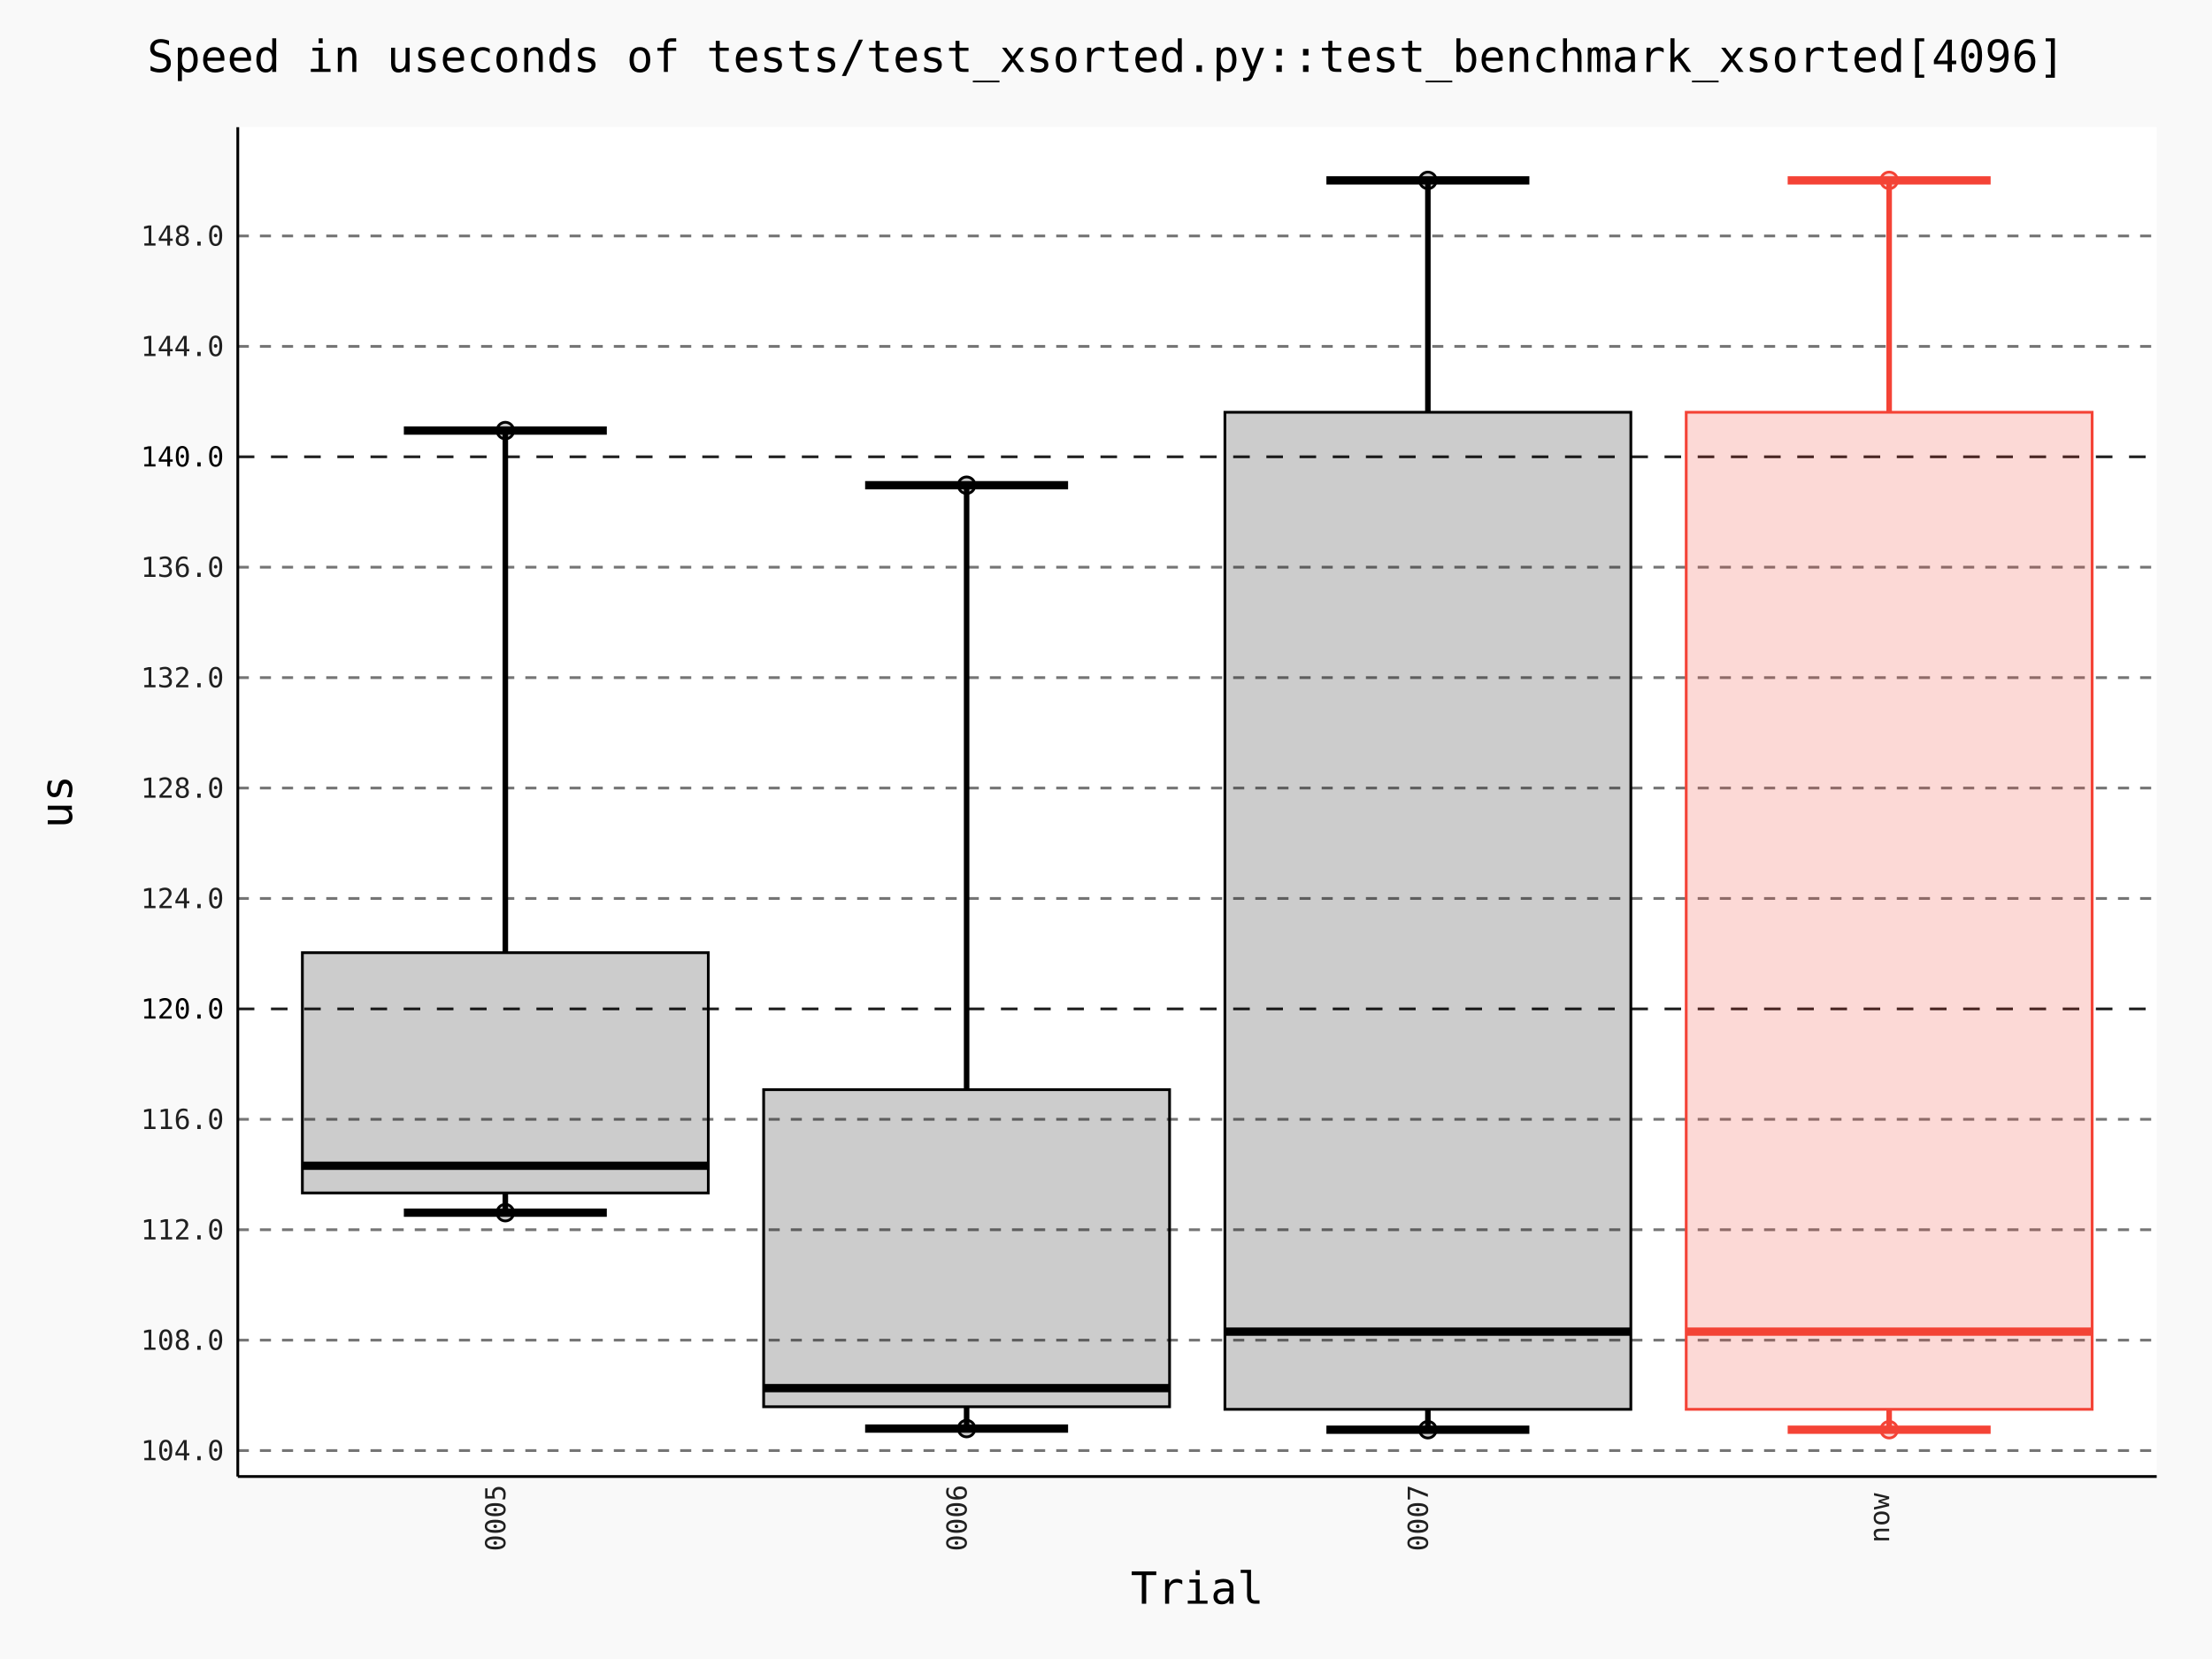
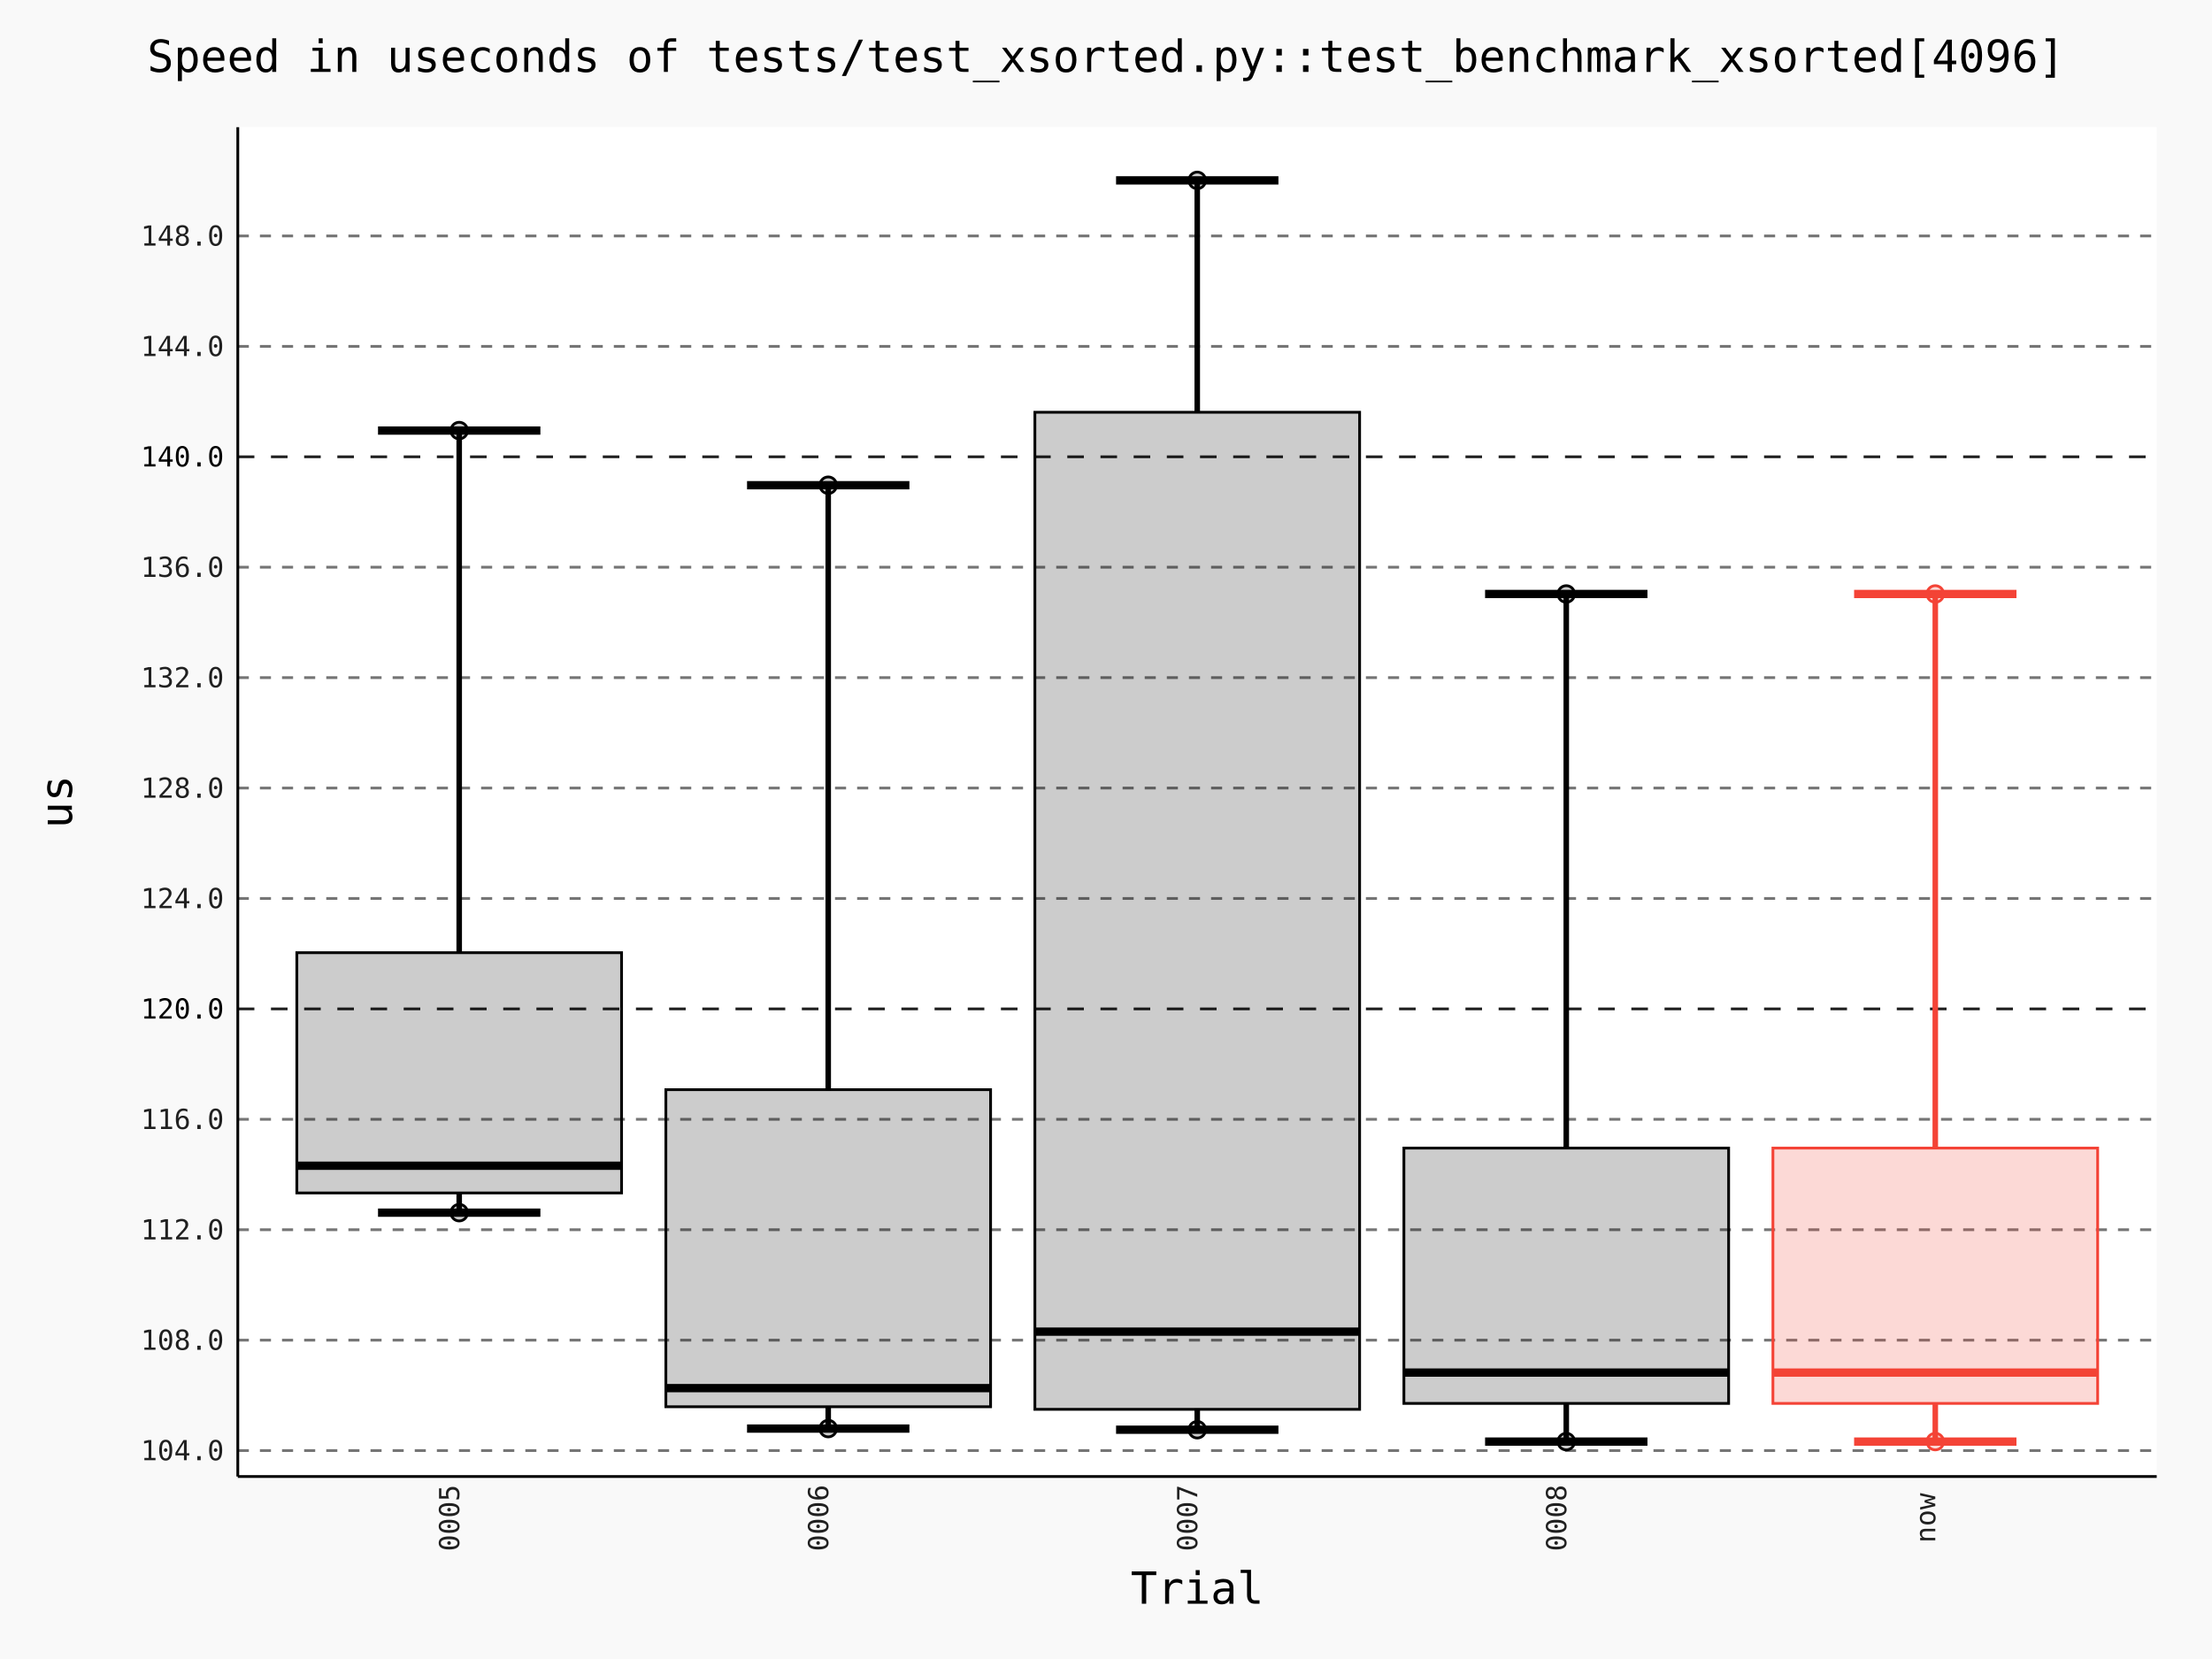
- <svg xmlns="http://www.w3.org/2000/svg" class="pygal-chart" id="chart-fa3e9694-0dad-4eab-bc7a-692cc79b69e9" viewBox="0 0 800 600">
+ <svg xmlns="http://www.w3.org/2000/svg" class="pygal-chart" id="chart-3914411b-eace-4661-b7d0-f78b1bfb3fca" viewBox="0 0 800 600">
  <defs>
-     <style type="text/css">#chart-fa3e9694-0dad-4eab-bc7a-692cc79b69e9{-webkit-user-select:none;-webkit-font-smoothing:antialiased;font-family:Consolas,"Deja Vu Sans Mono","Bitstream Vera Sans Mono","Courier New",monospace}#chart-fa3e9694-0dad-4eab-bc7a-692cc79b69e9 .title{font-family:Consolas,"Deja Vu Sans Mono","Bitstream Vera Sans Mono","Courier New",monospace;font-size:16px}#chart-fa3e9694-0dad-4eab-bc7a-692cc79b69e9 .legends .legend text{font-family:Consolas,"Deja Vu Sans Mono","Bitstream Vera Sans Mono","Courier New",monospace;font-size:14px}#chart-fa3e9694-0dad-4eab-bc7a-692cc79b69e9 .axis text{font-family:Consolas,"Deja Vu Sans Mono","Bitstream Vera Sans Mono","Courier New",monospace;font-size:10px}#chart-fa3e9694-0dad-4eab-bc7a-692cc79b69e9 .axis text.major{font-family:Consolas,"Deja Vu Sans Mono","Bitstream Vera Sans Mono","Courier New",monospace;font-size:10px}#chart-fa3e9694-0dad-4eab-bc7a-692cc79b69e9 .series text{font-family:Consolas,"Deja Vu Sans Mono","Bitstream Vera Sans Mono","Courier New",monospace;font-size:8px}#chart-fa3e9694-0dad-4eab-bc7a-692cc79b69e9 .tooltip{font-family:Consolas,"Deja Vu Sans Mono","Bitstream Vera Sans Mono","Courier New",monospace;font-size:14px}#chart-fa3e9694-0dad-4eab-bc7a-692cc79b69e9 text.no_data{font-family:Consolas,"Deja Vu Sans Mono","Bitstream Vera Sans Mono","Courier New",monospace;font-size:64px}
- #chart-fa3e9694-0dad-4eab-bc7a-692cc79b69e9{background-color:rgba(249,249,249,1)}#chart-fa3e9694-0dad-4eab-bc7a-692cc79b69e9 path,#chart-fa3e9694-0dad-4eab-bc7a-692cc79b69e9 line,#chart-fa3e9694-0dad-4eab-bc7a-692cc79b69e9 rect,#chart-fa3e9694-0dad-4eab-bc7a-692cc79b69e9 circle{-webkit-transition:150ms;-moz-transition:150ms;transition:150ms}#chart-fa3e9694-0dad-4eab-bc7a-692cc79b69e9 .graph &gt; .background{fill:rgba(249,249,249,1)}#chart-fa3e9694-0dad-4eab-bc7a-692cc79b69e9 .plot &gt; .background{fill:rgba(255,255,255,1)}#chart-fa3e9694-0dad-4eab-bc7a-692cc79b69e9 .graph{fill:rgba(0,0,0,.87)}#chart-fa3e9694-0dad-4eab-bc7a-692cc79b69e9 text.no_data{fill:rgba(0,0,0,1)}#chart-fa3e9694-0dad-4eab-bc7a-692cc79b69e9 .title{fill:rgba(0,0,0,1)}#chart-fa3e9694-0dad-4eab-bc7a-692cc79b69e9 .legends .legend text{fill:rgba(0,0,0,.87)}#chart-fa3e9694-0dad-4eab-bc7a-692cc79b69e9 .legends .legend:hover text{fill:rgba(0,0,0,1)}#chart-fa3e9694-0dad-4eab-bc7a-692cc79b69e9 .axis .line{stroke:rgba(0,0,0,1)}#chart-fa3e9694-0dad-4eab-bc7a-692cc79b69e9 .axis .guide.line{stroke:rgba(0,0,0,.54)}#chart-fa3e9694-0dad-4eab-bc7a-692cc79b69e9 .axis .major.line{stroke:rgba(0,0,0,.87)}#chart-fa3e9694-0dad-4eab-bc7a-692cc79b69e9 .axis text.major{fill:rgba(0,0,0,1)}#chart-fa3e9694-0dad-4eab-bc7a-692cc79b69e9 .axis.y .guides:hover .guide.line,#chart-fa3e9694-0dad-4eab-bc7a-692cc79b69e9 .line-graph .axis.x .guides:hover .guide.line,#chart-fa3e9694-0dad-4eab-bc7a-692cc79b69e9 .stackedline-graph .axis.x .guides:hover .guide.line,#chart-fa3e9694-0dad-4eab-bc7a-692cc79b69e9 .xy-graph .axis.x .guides:hover .guide.line{stroke:rgba(0,0,0,1)}#chart-fa3e9694-0dad-4eab-bc7a-692cc79b69e9 .axis .guides:hover text{fill:rgba(0,0,0,1)}#chart-fa3e9694-0dad-4eab-bc7a-692cc79b69e9 .reactive{fill-opacity:.7}#chart-fa3e9694-0dad-4eab-bc7a-692cc79b69e9 .reactive.active,#chart-fa3e9694-0dad-4eab-bc7a-692cc79b69e9 .active .reactive{fill-opacity:.8;stroke-width:4}#chart-fa3e9694-0dad-4eab-bc7a-692cc79b69e9 .series text{fill:rgba(0,0,0,1)}#chart-fa3e9694-0dad-4eab-bc7a-692cc79b69e9 .tooltip rect{fill:rgba(255,255,255,1);stroke:rgba(0,0,0,1);-webkit-transition:opacity 150ms;-moz-transition:opacity 150ms;transition:opacity 150ms}#chart-fa3e9694-0dad-4eab-bc7a-692cc79b69e9 .tooltip .label{fill:rgba(0,0,0,.87)}#chart-fa3e9694-0dad-4eab-bc7a-692cc79b69e9 .tooltip .label{fill:rgba(0,0,0,.87)}#chart-fa3e9694-0dad-4eab-bc7a-692cc79b69e9 .tooltip .legend{font-size:.8em;fill:rgba(0,0,0,.54)}#chart-fa3e9694-0dad-4eab-bc7a-692cc79b69e9 .tooltip .x_label{font-size:.6em;fill:rgba(0,0,0,1)}#chart-fa3e9694-0dad-4eab-bc7a-692cc79b69e9 .tooltip .value{font-size:1.5em}#chart-fa3e9694-0dad-4eab-bc7a-692cc79b69e9 .map-element{fill:rgba(0,0,0,.87);stroke:rgba(0,0,0,.54) !important;opacity:.9;stroke-width:3;-webkit-transition:opacity 150ms;-moz-transition:opacity 150ms;transition:opacity 150ms}#chart-fa3e9694-0dad-4eab-bc7a-692cc79b69e9 .map-element:hover{opacity:1;stroke-width:10}#chart-fa3e9694-0dad-4eab-bc7a-692cc79b69e9 .color-0,#chart-fa3e9694-0dad-4eab-bc7a-692cc79b69e9 .color-0 a:visited{stroke:#000000;fill:#000000}#chart-fa3e9694-0dad-4eab-bc7a-692cc79b69e9 .color-1,#chart-fa3e9694-0dad-4eab-bc7a-692cc79b69e9 .color-1 a:visited{stroke:#000000;fill:#000000}#chart-fa3e9694-0dad-4eab-bc7a-692cc79b69e9 .color-2,#chart-fa3e9694-0dad-4eab-bc7a-692cc79b69e9 .color-2 a:visited{stroke:#000000;fill:#000000}#chart-fa3e9694-0dad-4eab-bc7a-692cc79b69e9 .color-3,#chart-fa3e9694-0dad-4eab-bc7a-692cc79b69e9 .color-3 a:visited{stroke:#F44336;fill:#F44336}#chart-fa3e9694-0dad-4eab-bc7a-692cc79b69e9 .text-overlay .color-0 text{fill:white}#chart-fa3e9694-0dad-4eab-bc7a-692cc79b69e9 .text-overlay .color-1 text{fill:white}#chart-fa3e9694-0dad-4eab-bc7a-692cc79b69e9 .text-overlay .color-2 text{fill:white}#chart-fa3e9694-0dad-4eab-bc7a-692cc79b69e9 .text-overlay .color-3 text{fill:black}
- #chart-fa3e9694-0dad-4eab-bc7a-692cc79b69e9 text.no_data{text-anchor:middle}#chart-fa3e9694-0dad-4eab-bc7a-692cc79b69e9 .guide.line{fill-opacity:0}#chart-fa3e9694-0dad-4eab-bc7a-692cc79b69e9 .centered{text-anchor:middle}#chart-fa3e9694-0dad-4eab-bc7a-692cc79b69e9 .title{text-anchor:middle}#chart-fa3e9694-0dad-4eab-bc7a-692cc79b69e9 .legends .legend text{fill-opacity:1}#chart-fa3e9694-0dad-4eab-bc7a-692cc79b69e9 .axis.x text{text-anchor:middle}#chart-fa3e9694-0dad-4eab-bc7a-692cc79b69e9 .axis.x:not(.web) text[transform]{text-anchor:start}#chart-fa3e9694-0dad-4eab-bc7a-692cc79b69e9 .axis.y text{text-anchor:end}#chart-fa3e9694-0dad-4eab-bc7a-692cc79b69e9 .axis.y2 text{text-anchor:start}#chart-fa3e9694-0dad-4eab-bc7a-692cc79b69e9 .axis .guide.line{stroke-dasharray:4,4}#chart-fa3e9694-0dad-4eab-bc7a-692cc79b69e9 .axis .major.guide.line{stroke-dasharray:6,6}#chart-fa3e9694-0dad-4eab-bc7a-692cc79b69e9 .horizontal .axis.y .guide.line,#chart-fa3e9694-0dad-4eab-bc7a-692cc79b69e9 .horizontal .axis.y2 .guide.line,#chart-fa3e9694-0dad-4eab-bc7a-692cc79b69e9 .vertical .axis.x .guide.line{opacity:0}#chart-fa3e9694-0dad-4eab-bc7a-692cc79b69e9 .horizontal .axis.always_show .guide.line,#chart-fa3e9694-0dad-4eab-bc7a-692cc79b69e9 .vertical .axis.always_show .guide.line{opacity:1 !important}#chart-fa3e9694-0dad-4eab-bc7a-692cc79b69e9 .axis.y .guides:hover .guide.line,#chart-fa3e9694-0dad-4eab-bc7a-692cc79b69e9 .axis.y2 .guides:hover .guide.line,#chart-fa3e9694-0dad-4eab-bc7a-692cc79b69e9 .axis.x .guides:hover .guide.line{opacity:1}#chart-fa3e9694-0dad-4eab-bc7a-692cc79b69e9 .axis .guides:hover text{opacity:1}#chart-fa3e9694-0dad-4eab-bc7a-692cc79b69e9 .nofill{fill:none}#chart-fa3e9694-0dad-4eab-bc7a-692cc79b69e9 .subtle-fill{fill-opacity:.2}#chart-fa3e9694-0dad-4eab-bc7a-692cc79b69e9 .dot{stroke-width:1px;fill-opacity:1}#chart-fa3e9694-0dad-4eab-bc7a-692cc79b69e9 .dot.active{stroke-width:5px}#chart-fa3e9694-0dad-4eab-bc7a-692cc79b69e9 .dot.negative{fill:transparent}#chart-fa3e9694-0dad-4eab-bc7a-692cc79b69e9 text,#chart-fa3e9694-0dad-4eab-bc7a-692cc79b69e9 tspan{stroke:none !important}#chart-fa3e9694-0dad-4eab-bc7a-692cc79b69e9 .series text.active{opacity:1}#chart-fa3e9694-0dad-4eab-bc7a-692cc79b69e9 .tooltip rect{fill-opacity:.95;stroke-width:.5}#chart-fa3e9694-0dad-4eab-bc7a-692cc79b69e9 .tooltip text{fill-opacity:1}
+     <style type="text/css">#chart-3914411b-eace-4661-b7d0-f78b1bfb3fca{-webkit-user-select:none;-webkit-font-smoothing:antialiased;font-family:Consolas,"Deja Vu Sans Mono","Bitstream Vera Sans Mono","Courier New",monospace}#chart-3914411b-eace-4661-b7d0-f78b1bfb3fca .title{font-family:Consolas,"Deja Vu Sans Mono","Bitstream Vera Sans Mono","Courier New",monospace;font-size:16px}#chart-3914411b-eace-4661-b7d0-f78b1bfb3fca .legends .legend text{font-family:Consolas,"Deja Vu Sans Mono","Bitstream Vera Sans Mono","Courier New",monospace;font-size:14px}#chart-3914411b-eace-4661-b7d0-f78b1bfb3fca .axis text{font-family:Consolas,"Deja Vu Sans Mono","Bitstream Vera Sans Mono","Courier New",monospace;font-size:10px}#chart-3914411b-eace-4661-b7d0-f78b1bfb3fca .axis text.major{font-family:Consolas,"Deja Vu Sans Mono","Bitstream Vera Sans Mono","Courier New",monospace;font-size:10px}#chart-3914411b-eace-4661-b7d0-f78b1bfb3fca .series text{font-family:Consolas,"Deja Vu Sans Mono","Bitstream Vera Sans Mono","Courier New",monospace;font-size:8px}#chart-3914411b-eace-4661-b7d0-f78b1bfb3fca .tooltip{font-family:Consolas,"Deja Vu Sans Mono","Bitstream Vera Sans Mono","Courier New",monospace;font-size:14px}#chart-3914411b-eace-4661-b7d0-f78b1bfb3fca text.no_data{font-family:Consolas,"Deja Vu Sans Mono","Bitstream Vera Sans Mono","Courier New",monospace;font-size:64px}
+ #chart-3914411b-eace-4661-b7d0-f78b1bfb3fca{background-color:rgba(249,249,249,1)}#chart-3914411b-eace-4661-b7d0-f78b1bfb3fca path,#chart-3914411b-eace-4661-b7d0-f78b1bfb3fca line,#chart-3914411b-eace-4661-b7d0-f78b1bfb3fca rect,#chart-3914411b-eace-4661-b7d0-f78b1bfb3fca circle{-webkit-transition:150ms;-moz-transition:150ms;transition:150ms}#chart-3914411b-eace-4661-b7d0-f78b1bfb3fca .graph &gt; .background{fill:rgba(249,249,249,1)}#chart-3914411b-eace-4661-b7d0-f78b1bfb3fca .plot &gt; .background{fill:rgba(255,255,255,1)}#chart-3914411b-eace-4661-b7d0-f78b1bfb3fca .graph{fill:rgba(0,0,0,.87)}#chart-3914411b-eace-4661-b7d0-f78b1bfb3fca text.no_data{fill:rgba(0,0,0,1)}#chart-3914411b-eace-4661-b7d0-f78b1bfb3fca .title{fill:rgba(0,0,0,1)}#chart-3914411b-eace-4661-b7d0-f78b1bfb3fca .legends .legend text{fill:rgba(0,0,0,.87)}#chart-3914411b-eace-4661-b7d0-f78b1bfb3fca .legends .legend:hover text{fill:rgba(0,0,0,1)}#chart-3914411b-eace-4661-b7d0-f78b1bfb3fca .axis .line{stroke:rgba(0,0,0,1)}#chart-3914411b-eace-4661-b7d0-f78b1bfb3fca .axis .guide.line{stroke:rgba(0,0,0,.54)}#chart-3914411b-eace-4661-b7d0-f78b1bfb3fca .axis .major.line{stroke:rgba(0,0,0,.87)}#chart-3914411b-eace-4661-b7d0-f78b1bfb3fca .axis text.major{fill:rgba(0,0,0,1)}#chart-3914411b-eace-4661-b7d0-f78b1bfb3fca .axis.y .guides:hover .guide.line,#chart-3914411b-eace-4661-b7d0-f78b1bfb3fca .line-graph .axis.x .guides:hover .guide.line,#chart-3914411b-eace-4661-b7d0-f78b1bfb3fca .stackedline-graph .axis.x .guides:hover .guide.line,#chart-3914411b-eace-4661-b7d0-f78b1bfb3fca .xy-graph .axis.x .guides:hover .guide.line{stroke:rgba(0,0,0,1)}#chart-3914411b-eace-4661-b7d0-f78b1bfb3fca .axis .guides:hover text{fill:rgba(0,0,0,1)}#chart-3914411b-eace-4661-b7d0-f78b1bfb3fca .reactive{fill-opacity:.7}#chart-3914411b-eace-4661-b7d0-f78b1bfb3fca .reactive.active,#chart-3914411b-eace-4661-b7d0-f78b1bfb3fca .active .reactive{fill-opacity:.8;stroke-width:4}#chart-3914411b-eace-4661-b7d0-f78b1bfb3fca .series text{fill:rgba(0,0,0,1)}#chart-3914411b-eace-4661-b7d0-f78b1bfb3fca .tooltip rect{fill:rgba(255,255,255,1);stroke:rgba(0,0,0,1);-webkit-transition:opacity 150ms;-moz-transition:opacity 150ms;transition:opacity 150ms}#chart-3914411b-eace-4661-b7d0-f78b1bfb3fca .tooltip .label{fill:rgba(0,0,0,.87)}#chart-3914411b-eace-4661-b7d0-f78b1bfb3fca .tooltip .label{fill:rgba(0,0,0,.87)}#chart-3914411b-eace-4661-b7d0-f78b1bfb3fca .tooltip .legend{font-size:.8em;fill:rgba(0,0,0,.54)}#chart-3914411b-eace-4661-b7d0-f78b1bfb3fca .tooltip .x_label{font-size:.6em;fill:rgba(0,0,0,1)}#chart-3914411b-eace-4661-b7d0-f78b1bfb3fca .tooltip .value{font-size:1.5em}#chart-3914411b-eace-4661-b7d0-f78b1bfb3fca .map-element{fill:rgba(0,0,0,.87);stroke:rgba(0,0,0,.54) !important;opacity:.9;stroke-width:3;-webkit-transition:opacity 150ms;-moz-transition:opacity 150ms;transition:opacity 150ms}#chart-3914411b-eace-4661-b7d0-f78b1bfb3fca .map-element:hover{opacity:1;stroke-width:10}#chart-3914411b-eace-4661-b7d0-f78b1bfb3fca .color-0,#chart-3914411b-eace-4661-b7d0-f78b1bfb3fca .color-0 a:visited{stroke:#000000;fill:#000000}#chart-3914411b-eace-4661-b7d0-f78b1bfb3fca .color-1,#chart-3914411b-eace-4661-b7d0-f78b1bfb3fca .color-1 a:visited{stroke:#000000;fill:#000000}#chart-3914411b-eace-4661-b7d0-f78b1bfb3fca .color-2,#chart-3914411b-eace-4661-b7d0-f78b1bfb3fca .color-2 a:visited{stroke:#000000;fill:#000000}#chart-3914411b-eace-4661-b7d0-f78b1bfb3fca .color-3,#chart-3914411b-eace-4661-b7d0-f78b1bfb3fca .color-3 a:visited{stroke:#000000;fill:#000000}#chart-3914411b-eace-4661-b7d0-f78b1bfb3fca .color-4,#chart-3914411b-eace-4661-b7d0-f78b1bfb3fca .color-4 a:visited{stroke:#F44336;fill:#F44336}#chart-3914411b-eace-4661-b7d0-f78b1bfb3fca .text-overlay .color-0 text{fill:white}#chart-3914411b-eace-4661-b7d0-f78b1bfb3fca .text-overlay .color-1 text{fill:white}#chart-3914411b-eace-4661-b7d0-f78b1bfb3fca .text-overlay .color-2 text{fill:white}#chart-3914411b-eace-4661-b7d0-f78b1bfb3fca .text-overlay .color-3 text{fill:white}#chart-3914411b-eace-4661-b7d0-f78b1bfb3fca .text-overlay .color-4 text{fill:black}
+ #chart-3914411b-eace-4661-b7d0-f78b1bfb3fca text.no_data{text-anchor:middle}#chart-3914411b-eace-4661-b7d0-f78b1bfb3fca .guide.line{fill-opacity:0}#chart-3914411b-eace-4661-b7d0-f78b1bfb3fca .centered{text-anchor:middle}#chart-3914411b-eace-4661-b7d0-f78b1bfb3fca .title{text-anchor:middle}#chart-3914411b-eace-4661-b7d0-f78b1bfb3fca .legends .legend text{fill-opacity:1}#chart-3914411b-eace-4661-b7d0-f78b1bfb3fca .axis.x text{text-anchor:middle}#chart-3914411b-eace-4661-b7d0-f78b1bfb3fca .axis.x:not(.web) text[transform]{text-anchor:start}#chart-3914411b-eace-4661-b7d0-f78b1bfb3fca .axis.y text{text-anchor:end}#chart-3914411b-eace-4661-b7d0-f78b1bfb3fca .axis.y2 text{text-anchor:start}#chart-3914411b-eace-4661-b7d0-f78b1bfb3fca .axis .guide.line{stroke-dasharray:4,4}#chart-3914411b-eace-4661-b7d0-f78b1bfb3fca .axis .major.guide.line{stroke-dasharray:6,6}#chart-3914411b-eace-4661-b7d0-f78b1bfb3fca .horizontal .axis.y .guide.line,#chart-3914411b-eace-4661-b7d0-f78b1bfb3fca .horizontal .axis.y2 .guide.line,#chart-3914411b-eace-4661-b7d0-f78b1bfb3fca .vertical .axis.x .guide.line{opacity:0}#chart-3914411b-eace-4661-b7d0-f78b1bfb3fca .horizontal .axis.always_show .guide.line,#chart-3914411b-eace-4661-b7d0-f78b1bfb3fca .vertical .axis.always_show .guide.line{opacity:1 !important}#chart-3914411b-eace-4661-b7d0-f78b1bfb3fca .axis.y .guides:hover .guide.line,#chart-3914411b-eace-4661-b7d0-f78b1bfb3fca .axis.y2 .guides:hover .guide.line,#chart-3914411b-eace-4661-b7d0-f78b1bfb3fca .axis.x .guides:hover .guide.line{opacity:1}#chart-3914411b-eace-4661-b7d0-f78b1bfb3fca .axis .guides:hover text{opacity:1}#chart-3914411b-eace-4661-b7d0-f78b1bfb3fca .nofill{fill:none}#chart-3914411b-eace-4661-b7d0-f78b1bfb3fca .subtle-fill{fill-opacity:.2}#chart-3914411b-eace-4661-b7d0-f78b1bfb3fca .dot{stroke-width:1px;fill-opacity:1}#chart-3914411b-eace-4661-b7d0-f78b1bfb3fca .dot.active{stroke-width:5px}#chart-3914411b-eace-4661-b7d0-f78b1bfb3fca .dot.negative{fill:transparent}#chart-3914411b-eace-4661-b7d0-f78b1bfb3fca text,#chart-3914411b-eace-4661-b7d0-f78b1bfb3fca tspan{stroke:none !important}#chart-3914411b-eace-4661-b7d0-f78b1bfb3fca .series text.active{opacity:1}#chart-3914411b-eace-4661-b7d0-f78b1bfb3fca .tooltip rect{fill-opacity:.95;stroke-width:.5}#chart-3914411b-eace-4661-b7d0-f78b1bfb3fca .tooltip text{fill-opacity:1}
.axis.x text{text-anchor:middle !important}.tooltip .value{font-size:1em !important}</style>
  </defs>
  <g class="graph plot-graph vertical">
    <rect class="background" height="600" width="800" x="0" y="0" />
    <g class="plot" transform="translate(86, 46)">
      <rect class="background" height="488" width="694.0" x="0" y="0" />
      <g class="axis y">
        <path class="line" d="M0 488 h694" />
        <g class="guides">
          <path class="guide line" d="M0 478.615 h694" />
          <text class="" x="-5" y="482.115">104.0</text>
        </g>
        <g class="guides">
          <path class="guide line" d="M0 438.681 h694" />
          <text class="" x="-5" y="442.181">108.0</text>
        </g>
        <g class="guides">
          <path class="guide line" d="M0 398.746 h694" />
          <text class="" x="-5" y="402.246">112.0</text>
        </g>
        <g class="guides">
          <path class="guide line" d="M0 358.812 h694" />
          <text class="" x="-5" y="362.312">116.0</text>
        </g>
        <g class="guides">
          <path class="major guide line" d="M0 318.877 h694" />
          <text class="major" x="-5" y="322.377">120.0</text>
        </g>
        <g class="guides">
          <path class="guide line" d="M0 278.943 h694" />
          <text class="" x="-5" y="282.443">124.0</text>
        </g>
        <g class="guides">
          <path class="guide line" d="M0 239.008 h694" />
          <text class="" x="-5" y="242.508">128.0</text>
        </g>
        <g class="guides">
          <path class="guide line" d="M0 199.074 h694" />
          <text class="" x="-5" y="202.574">132.0</text>
        </g>
        <g class="guides">
          <path class="guide line" d="M0 159.139 h694" />
          <text class="" x="-5" y="162.639">136.0</text>
        </g>
        <g class="guides">
          <path class="major guide line" d="M0 119.205 h694" />
          <text class="major" x="-5" y="122.705">140.0</text>
        </g>
        <g class="guides">
          <path class="guide line" d="M0 79.27 h694" />
          <text class="" x="-5" y="82.77">144.0</text>
        </g>
        <g class="guides">
          <path class="guide line" d="M0 39.336 h694" />
          <text class="" x="-5" y="42.836">148.0</text>
        </g>
      </g>
      <g class="axis x">
        <path class="line" d="M0 0 v488" />
        <g class="guides">
-           <path class="guide line" d="M96.76 0 v488" />
-           <text class="" transform="rotate(-90 96.75961 503)" x="96.76" y="503.0">0005</text>
+           <path class="guide line" d="M80.077 0 v488" />
+           <text class="" transform="rotate(-90 80.07692 503)" x="80.077" y="503.0">0005</text>
        </g>
        <g class="guides">
-           <path class="guide line" d="M263.587 0 v488" />
-           <text class="" transform="rotate(-90 263.5865 503)" x="263.587" y="503.0">0006</text>
+           <path class="guide line" d="M213.538 0 v488" />
+           <text class="" transform="rotate(-90 213.5385 503)" x="213.538" y="503.0">0006</text>
        </g>
        <g class="guides">
-           <path class="guide line" d="M430.413 0 v488" />
-           <text class="" transform="rotate(-90 430.4135 503)" x="430.413" y="503.0">0007</text>
+           <path class="guide line" d="M347 0 v488" />
+           <text class="" transform="rotate(-90 347 503)" x="347.0" y="503.0">0007</text>
        </g>
        <g class="guides">
-           <path class="guide line" d="M597.24 0 v488" />
-           <text class="" transform="rotate(-90 597.2404 503)" x="597.24" y="503.0">now</text>
+           <path class="guide line" d="M480.462 0 v488" />
+           <text class="" transform="rotate(-90 480.4615 503)" x="480.462" y="503.0">0008</text>
+         </g>
+         <g class="guides">
+           <path class="guide line" d="M613.923 0 v488" />
+           <text class="" transform="rotate(-90 613.9231 503)" x="613.923" y="503.0">now</text>
        </g>
      </g>
      <g class="series serie-0 color-0">
        <g class="boxes">
          <g class="box">
-             <path class="reactive tooltip-trigger" d="M60.058 392.576 L133.462 392.576" stroke-width="3" />
-             <path class="reactive tooltip-trigger" d="M23.356 375.604 L170.163 375.604" stroke-width="3" />
-             <path class="reactive tooltip-trigger" d="M60.058 109.72 L133.462 109.72" stroke-width="3" />
-             <path class="reactive tooltip-trigger" d="M96.76 392.576 L96.76 385.448" stroke-width="2" />
-             <path class="reactive tooltip-trigger" d="M96.76 109.72 L96.76 298.553" stroke-width="2" />
-             <rect class="subtle-fill reactive tooltip-trigger" height="86.895" width="146.808" x="23.356" y="298.553" />
-             <circle class="subtle-fill reactive tooltip-trigger" cx="96.76" cy="392.576" r="3" />
-             <circle class="subtle-fill reactive tooltip-trigger" cx="96.76" cy="109.72" r="3" />
+             <path class="reactive tooltip-trigger" d="M50.715 392.576 L109.438 392.576" stroke-width="3" />
+             <path class="reactive tooltip-trigger" d="M21.354 375.604 L138.8 375.604" stroke-width="3" />
+             <path class="reactive tooltip-trigger" d="M50.715 109.72 L109.438 109.72" stroke-width="3" />
+             <path class="reactive tooltip-trigger" d="M80.077 392.576 L80.077 385.448" stroke-width="2" />
+             <path class="reactive tooltip-trigger" d="M80.077 109.72 L80.077 298.553" stroke-width="2" />
+             <rect class="subtle-fill reactive tooltip-trigger" height="86.895" width="117.446" x="21.354" y="298.553" />
+             <circle class="subtle-fill reactive tooltip-trigger" cx="80.077" cy="392.576" r="3" />
+             <circle class="subtle-fill reactive tooltip-trigger" cx="80.077" cy="109.72" r="3" />
          </g>
        </g>
      </g>
      <g class="series serie-1 color-1">
        <g class="boxes">
          <g class="box">
-             <path class="reactive tooltip-trigger" d="M226.885 470.668 L300.288 470.668" stroke-width="3" />
-             <path class="reactive tooltip-trigger" d="M190.183 456.032 L336.99 456.032" stroke-width="3" />
-             <path class="reactive tooltip-trigger" d="M226.885 129.488 L300.288 129.488" stroke-width="3" />
-             <path class="reactive tooltip-trigger" d="M263.587 470.668 L263.587 462.769" stroke-width="2" />
-             <path class="reactive tooltip-trigger" d="M263.587 129.488 L263.587 348.092" stroke-width="2" />
-             <rect class="subtle-fill reactive tooltip-trigger" height="114.677" width="146.808" x="190.183" y="348.092" />
-             <circle class="subtle-fill reactive tooltip-trigger" cx="263.587" cy="470.668" r="3" />
-             <circle class="subtle-fill reactive tooltip-trigger" cx="263.587" cy="129.488" r="3" />
+             <path class="reactive tooltip-trigger" d="M184.177 470.668 L242.9 470.668" stroke-width="3" />
+             <path class="reactive tooltip-trigger" d="M154.815 456.032 L272.262 456.032" stroke-width="3" />
+             <path class="reactive tooltip-trigger" d="M184.177 129.488 L242.9 129.488" stroke-width="3" />
+             <path class="reactive tooltip-trigger" d="M213.538 470.668 L213.538 462.769" stroke-width="2" />
+             <path class="reactive tooltip-trigger" d="M213.538 129.488 L213.538 348.092" stroke-width="2" />
+             <rect class="subtle-fill reactive tooltip-trigger" height="114.677" width="117.446" x="154.815" y="348.092" />
+             <circle class="subtle-fill reactive tooltip-trigger" cx="213.538" cy="470.668" r="3" />
+             <circle class="subtle-fill reactive tooltip-trigger" cx="213.538" cy="129.488" r="3" />
          </g>
        </g>
      </g>
      <g class="series serie-2 color-2">
        <g class="boxes">
          <g class="box">
-             <path class="reactive tooltip-trigger" d="M393.712 471.078 L467.115 471.078" stroke-width="3" />
-             <path class="reactive tooltip-trigger" d="M357.01 435.606 L503.817 435.606" stroke-width="3" />
-             <path class="reactive tooltip-trigger" d="M393.712 19.238 L467.115 19.238" stroke-width="3" />
-             <path class="reactive tooltip-trigger" d="M430.413 471.078 L430.413 463.702" stroke-width="2" />
-             <path class="reactive tooltip-trigger" d="M430.413 19.238 L430.413 103.101" stroke-width="2" />
-             <rect class="subtle-fill reactive tooltip-trigger" height="360.601" width="146.808" x="357.01" y="103.101" />
-             <circle class="subtle-fill reactive tooltip-trigger" cx="430.413" cy="471.078" r="3" />
-             <circle class="subtle-fill reactive tooltip-trigger" cx="430.413" cy="19.238" r="3" />
+             <path class="reactive tooltip-trigger" d="M317.638 471.078 L376.362 471.078" stroke-width="3" />
+             <path class="reactive tooltip-trigger" d="M288.277 435.606 L405.723 435.606" stroke-width="3" />
+             <path class="reactive tooltip-trigger" d="M317.638 19.238 L376.362 19.238" stroke-width="3" />
+             <path class="reactive tooltip-trigger" d="M347 471.078 L347 463.702" stroke-width="2" />
+             <path class="reactive tooltip-trigger" d="M347 19.238 L347 103.101" stroke-width="2" />
+             <rect class="subtle-fill reactive tooltip-trigger" height="360.601" width="117.446" x="288.277" y="103.101" />
+             <circle class="subtle-fill reactive tooltip-trigger" cx="347.0" cy="471.078" r="3" />
+             <circle class="subtle-fill reactive tooltip-trigger" cx="347.0" cy="19.238" r="3" />
          </g>
        </g>
      </g>
      <g class="series serie-3 color-3">
        <g class="boxes">
          <g class="box">
-             <path class="reactive tooltip-trigger" d="M560.538 471.078 L633.942 471.078" stroke-width="3" />
-             <path class="reactive tooltip-trigger" d="M523.837 435.606 L670.644 435.606" stroke-width="3" />
-             <path class="reactive tooltip-trigger" d="M560.538 19.238 L633.942 19.238" stroke-width="3" />
-             <path class="reactive tooltip-trigger" d="M597.24 471.078 L597.24 463.702" stroke-width="2" />
-             <path class="reactive tooltip-trigger" d="M597.24 19.238 L597.24 103.101" stroke-width="2" />
-             <rect class="subtle-fill reactive tooltip-trigger" height="360.601" width="146.808" x="523.837" y="103.101" />
-             <circle class="subtle-fill reactive tooltip-trigger" cx="597.24" cy="471.078" r="3" />
-             <circle class="subtle-fill reactive tooltip-trigger" cx="597.24" cy="19.238" r="3" />
+             <path class="reactive tooltip-trigger" d="M451.1 475.371 L509.823 475.371" stroke-width="3" />
+             <path class="reactive tooltip-trigger" d="M421.738 450.412 L539.185 450.412" stroke-width="3" />
+             <path class="reactive tooltip-trigger" d="M451.1 168.823 L509.823 168.823" stroke-width="3" />
+             <path class="reactive tooltip-trigger" d="M480.462 475.371 L480.462 461.563" stroke-width="2" />
+             <path class="reactive tooltip-trigger" d="M480.462 168.823 L480.462 369.217" stroke-width="2" />
+             <rect class="subtle-fill reactive tooltip-trigger" height="92.346" width="117.446" x="421.738" y="369.217" />
+             <circle class="subtle-fill reactive tooltip-trigger" cx="480.462" cy="475.371" r="3" />
+             <circle class="subtle-fill reactive tooltip-trigger" cx="480.462" cy="168.823" r="3" />
+           </g>
+         </g>
+       </g>
+       <g class="series serie-4 color-4">
+         <g class="boxes">
+           <g class="box">
+             <path class="reactive tooltip-trigger" d="M584.562 475.371 L643.285 475.371" stroke-width="3" />
+             <path class="reactive tooltip-trigger" d="M555.2 450.412 L672.646 450.412" stroke-width="3" />
+             <path class="reactive tooltip-trigger" d="M584.562 168.823 L643.285 168.823" stroke-width="3" />
+             <path class="reactive tooltip-trigger" d="M613.923 475.371 L613.923 461.563" stroke-width="2" />
+             <path class="reactive tooltip-trigger" d="M613.923 168.823 L613.923 369.217" stroke-width="2" />
+             <rect class="subtle-fill reactive tooltip-trigger" height="92.346" width="117.446" x="555.2" y="369.217" />
+             <circle class="subtle-fill reactive tooltip-trigger" cx="613.923" cy="475.371" r="3" />
+             <circle class="subtle-fill reactive tooltip-trigger" cx="613.923" cy="168.823" r="3" />
          </g>
        </g>
      </g>
    </g>
    <g class="titles">
      <text class="title plot_title" x="400.0" y="26">Speed in useconds of tests/test_xsorted.py::test_benchmark_xsorted[4096]</text>
      <text class="title" x="433.0" y="580">Trial</text>
      <text class="title" transform="rotate(-90 0 290)" x="0" y="316.0">us</text>
    </g>
    <g class="plot overlay" transform="translate(86, 46)">
      <g class="series serie-0 color-0" />
      <g class="series serie-1 color-1" />
      <g class="series serie-2 color-2" />
      <g class="series serie-3 color-3" />
+       <g class="series serie-4 color-4" />
    </g>
    <g class="plot text-overlay" transform="translate(86, 46)">
      <g class="series serie-0 color-0" />
      <g class="series serie-1 color-1" />
      <g class="series serie-2 color-2" />
      <g class="series serie-3 color-3" />
+       <g class="series serie-4 color-4" />
    </g>
    <g class="plot tooltip-overlay" transform="translate(86, 46)">
      <g class="tooltip" style="opacity: 0" transform="translate(0 0)">
        <rect class="tooltip-box" height="0" rx="0" ry="0" width="0" />
        <g class="text" />
      </g>
    </g>
  </g>
</svg>
